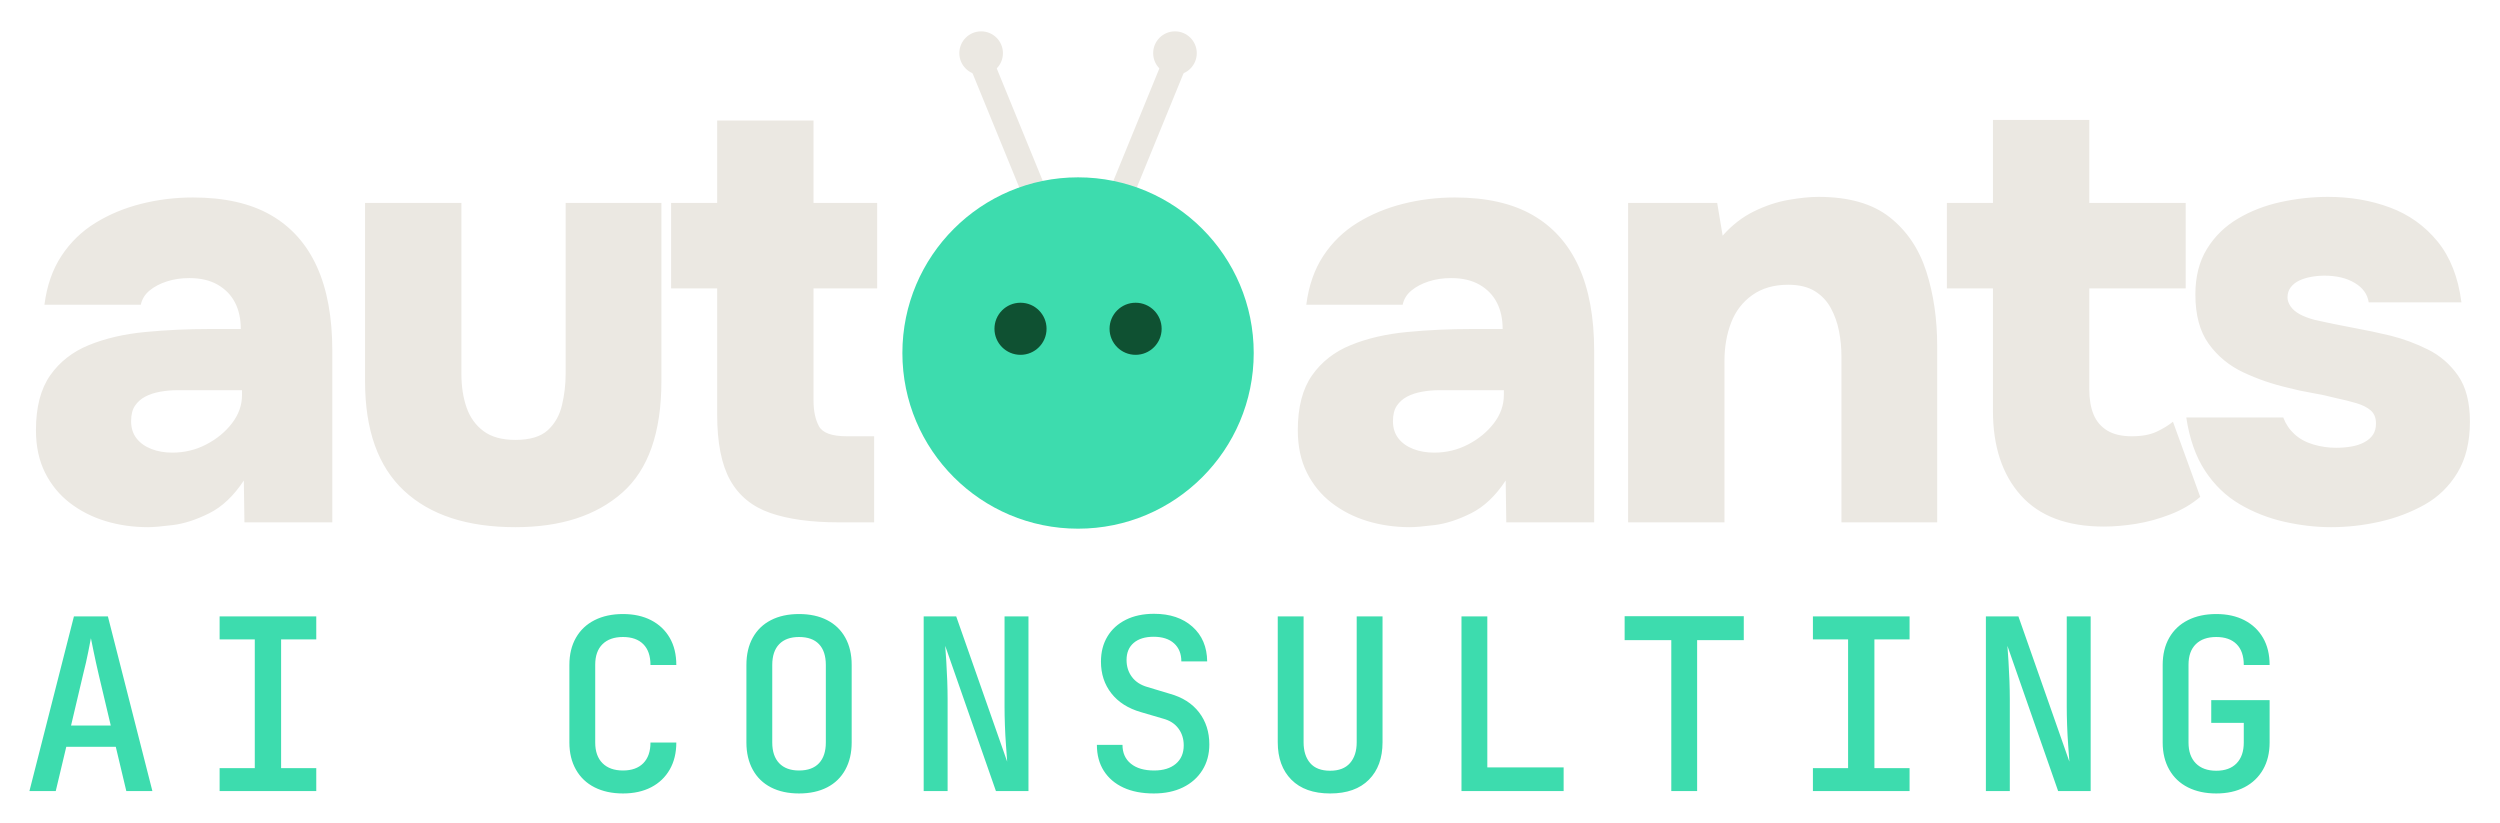
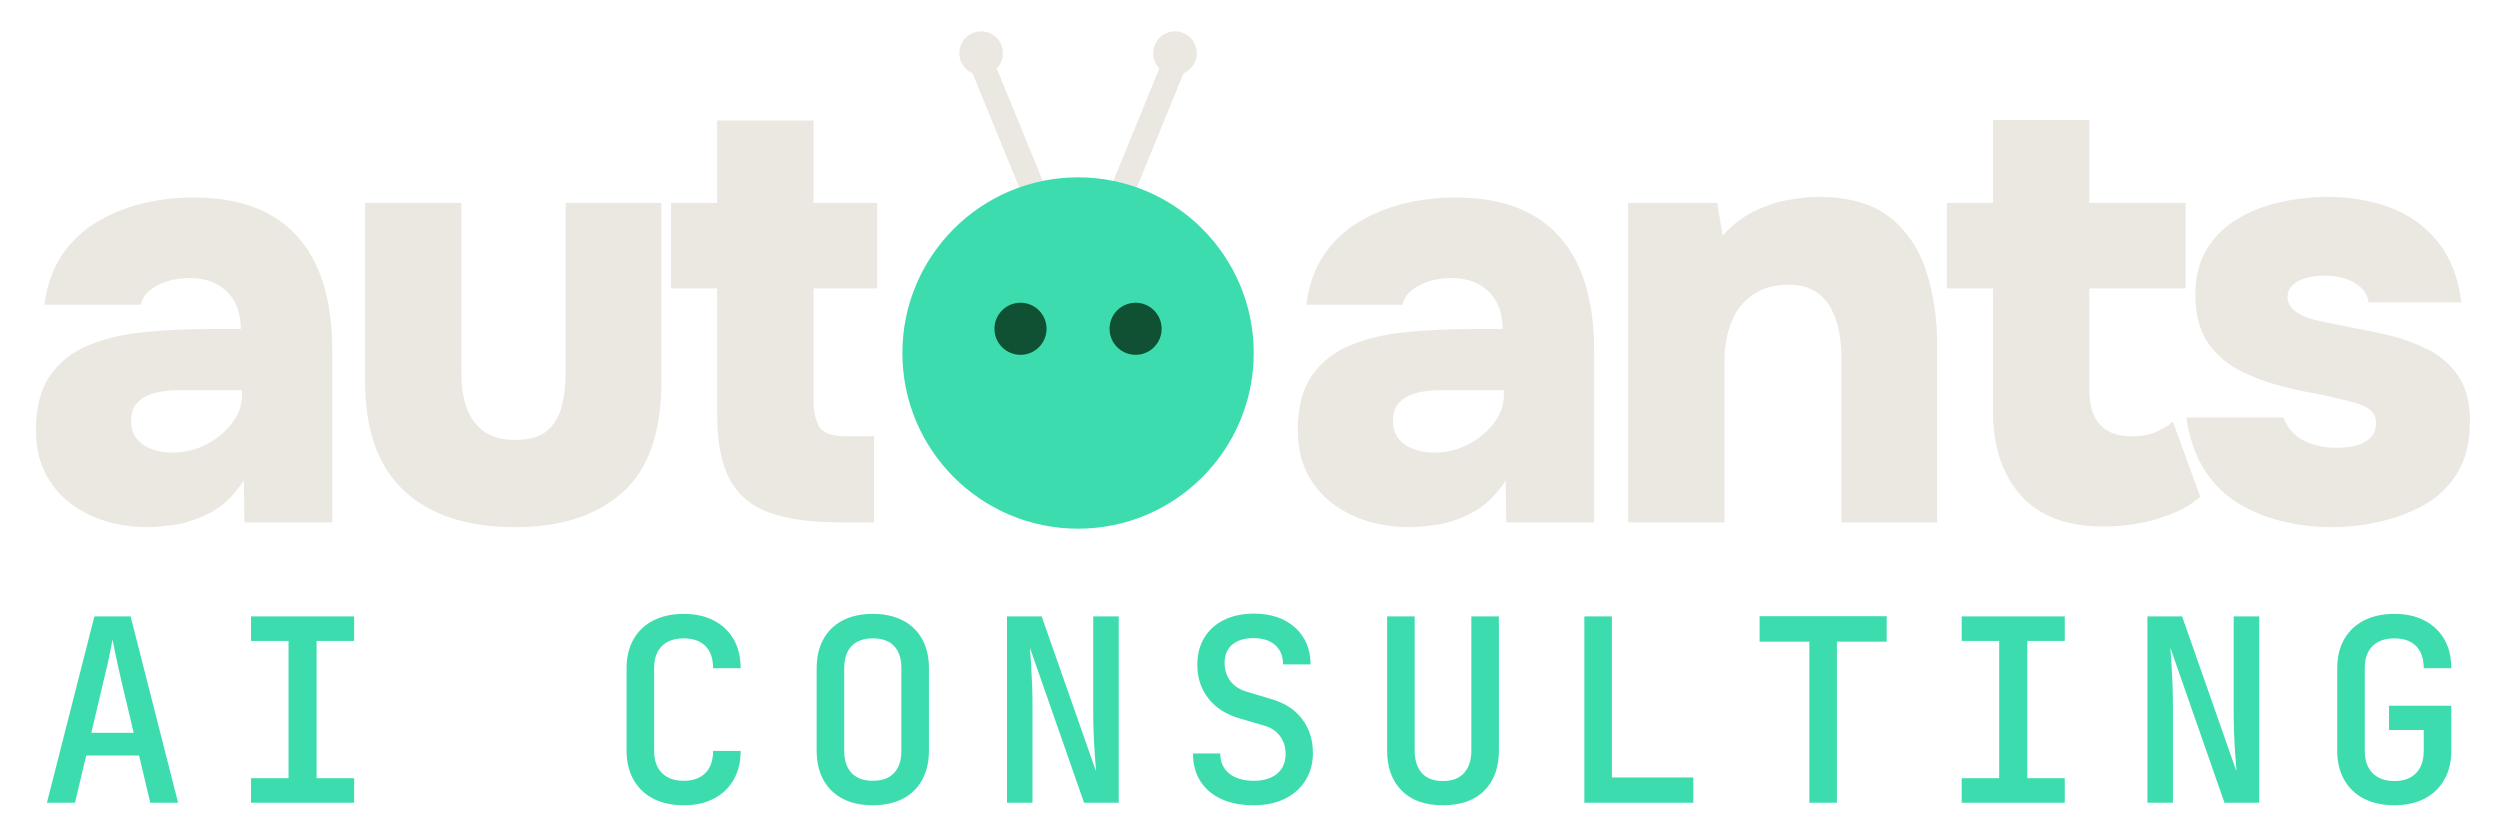
- <svg xmlns="http://www.w3.org/2000/svg" viewBox="-2.0 -2.0 313.5 103.2" role="img" aria-label="autoants, AI consulting">
+ <svg xmlns="http://www.w3.org/2000/svg" viewBox="-2.0 -2.0 313.5 104.7" role="img" aria-label="autoants, AI consulting">
  <path fill="#ebe8e2" d="M16.568 64.108Q13.756 64.108 11.248 63.348Q8.74 62.588 6.764 61.068Q4.788 59.548 3.648 57.268Q2.508 54.988 2.508 51.948Q2.508 47.616 4.294 45.07Q6.08 42.524 9.158 41.27Q12.236 40.016 16.188 39.636Q20.14 39.256 24.396 39.256H28.196Q28.196 37.356 27.474 35.95Q26.752 34.544 25.308 33.708Q23.864 32.872 21.736 32.872Q20.216 32.872 18.924 33.29Q17.632 33.708 16.758 34.43Q15.884 35.152 15.656 36.216H3.572Q4.028 32.644 5.7 30.098Q7.372 27.552 9.956 25.956Q12.54 24.36 15.694 23.562Q18.848 22.764 22.192 22.764Q28.12 22.764 31.958 24.968Q35.796 27.172 37.734 31.428Q39.672 35.684 39.672 41.992V63.5H28.652L28.576 58.256Q26.676 61.144 24.244 62.36Q21.812 63.576 19.684 63.842Q17.556 64.108 16.568 64.108ZM19.608 54.76Q21.888 54.76 23.864 53.734Q25.84 52.708 27.094 51.074Q28.348 49.44 28.348 47.54V46.932H20.14Q19.152 46.932 18.088 47.122Q17.024 47.312 16.226 47.73Q15.428 48.148 14.934 48.87Q14.44 49.592 14.44 50.808Q14.44 52.1 15.124 52.974Q15.808 53.848 16.986 54.304Q18.164 54.76 19.608 54.76Z M62.624 64.108Q53.58 64.108 48.678 59.548Q43.776 54.988 43.776 45.792V23.448H55.86V44.88Q55.86 47.236 56.506 49.098Q57.152 50.96 58.634 52.062Q60.116 53.164 62.624 53.164Q65.36 53.164 66.69 51.948Q68.02 50.732 68.476 48.794Q68.932 46.856 68.932 44.88V23.448H80.94V45.792Q80.94 55.444 76.038 59.776Q71.136 64.108 62.624 64.108Z M103.132 63.5Q97.964 63.5 94.582 62.322Q91.2 61.144 89.566 58.218Q87.932 55.292 87.932 49.972V34.164H82.156V23.448H87.932V13.112H100.016V23.448H107.996V34.164H100.016V48.224Q100.016 50.2 100.7 51.454Q101.384 52.708 104.196 52.708H107.616V63.5Z M174.804 64.108Q171.992 64.108 169.484 63.348Q166.976 62.588 165 61.068Q163.024 59.548 161.884 57.268Q160.744 54.988 160.744 51.948Q160.744 47.616 162.53 45.07Q164.316 42.524 167.394 41.27Q170.472 40.016 174.424 39.636Q178.376 39.256 182.632 39.256H186.432Q186.432 37.356 185.71 35.95Q184.988 34.544 183.544 33.708Q182.1 32.872 179.972 32.872Q178.452 32.872 177.16 33.29Q175.868 33.708 174.994 34.43Q174.12 35.152 173.892 36.216H161.808Q162.264 32.644 163.936 30.098Q165.608 27.552 168.192 25.956Q170.776 24.36 173.93 23.562Q177.084 22.764 180.428 22.764Q186.356 22.764 190.194 24.968Q194.032 27.172 195.97 31.428Q197.908 35.684 197.908 41.992V63.5H186.888L186.812 58.256Q184.912 61.144 182.48 62.36Q180.048 63.576 177.92 63.842Q175.792 64.108 174.804 64.108ZM177.844 54.76Q180.124 54.76 182.1 53.734Q184.076 52.708 185.33 51.074Q186.584 49.44 186.584 47.54V46.932H178.376Q177.388 46.932 176.324 47.122Q175.26 47.312 174.462 47.73Q173.664 48.148 173.17 48.87Q172.676 49.592 172.676 50.808Q172.676 52.1 173.36 52.974Q174.044 53.848 175.222 54.304Q176.4 54.76 177.844 54.76Z M202.164 63.5V23.448H213.336L214.02 27.552Q215.768 25.576 217.934 24.512Q220.1 23.448 222.266 23.068Q224.432 22.688 226.028 22.688Q231.728 22.688 234.958 25.234Q238.188 27.78 239.556 32.036Q240.924 36.292 240.924 41.384V63.5H228.916V42.676Q228.916 41.08 228.612 39.522Q228.308 37.964 227.586 36.634Q226.864 35.304 225.572 34.506Q224.28 33.708 222.228 33.708Q219.568 33.708 217.744 35.0Q215.92 36.292 215.084 38.458Q214.248 40.624 214.248 43.284V63.5Z M261.824 64.032Q254.908 64.032 251.412 60.118Q247.916 56.204 247.916 49.516V34.164H242.14V23.448H247.916V13.036H260V23.448H272.084V34.164H260V46.856Q260 48.68 260.532 49.972Q261.064 51.264 262.242 51.986Q263.42 52.708 265.32 52.708Q267.22 52.708 268.436 52.138Q269.652 51.568 270.488 50.884L273.908 60.308Q272.312 61.676 270.146 62.512Q267.98 63.348 265.852 63.69Q263.724 64.032 261.824 64.032Z M290.324 64.108Q287.436 64.108 284.434 63.424Q281.432 62.74 278.848 61.22Q276.264 59.7 274.516 57.04Q272.768 54.38 272.16 50.352H284.32Q284.776 51.568 285.726 52.442Q286.676 53.316 288.082 53.734Q289.488 54.152 290.932 54.152Q291.92 54.152 292.832 54.0Q293.744 53.848 294.466 53.468Q295.188 53.088 295.568 52.518Q295.948 51.948 295.948 51.112Q295.948 50.048 295.302 49.478Q294.656 48.908 293.516 48.566Q292.376 48.224 290.932 47.92Q289.488 47.54 287.93 47.274Q286.372 47.008 284.928 46.628Q281.964 45.944 279.304 44.69Q276.644 43.436 274.972 41.118Q273.3 38.8 273.3 34.924Q273.3 31.58 274.744 29.224Q276.188 26.868 278.62 25.424Q281.052 23.98 284.016 23.334Q286.98 22.688 289.944 22.688Q294.124 22.688 297.696 24.018Q301.268 25.348 303.662 28.274Q306.056 31.2 306.664 35.912H295.036Q294.808 34.392 293.288 33.48Q291.768 32.568 289.488 32.568Q288.652 32.568 287.816 32.72Q286.98 32.872 286.334 33.176Q285.688 33.48 285.27 34.012Q284.852 34.544 284.852 35.304Q284.852 35.836 285.232 36.406Q285.612 36.976 286.372 37.394Q287.132 37.812 288.272 38.116Q290.628 38.648 293.098 39.104Q295.568 39.56 297.772 40.092Q300.204 40.7 302.484 41.84Q304.764 42.98 306.246 45.108Q307.728 47.236 307.728 50.884Q307.728 54.684 306.17 57.268Q304.612 59.852 302.028 61.296Q299.444 62.74 296.404 63.424Q293.364 64.108 290.324 64.108Z" />
  <g transform="translate(109.64 -1.03) scale(0.7596069)">
    <g stroke="#ebe8e2" stroke-width="4" stroke-linecap="round">
      <path d="M24 31 15 9M38 31l9-22" />
    </g>
    <circle cx="15" cy="7.5" r="3.6" fill="#ebe8e2" />
    <circle cx="47" cy="7.5" r="3.6" fill="#ebe8e2" />
    <circle cx="31" cy="57" r="29" fill="#3ddcae" />
    <circle cx="21.5" cy="53" r="4.3" fill="#0f5132" />
    <circle cx="40.5" cy="53" r="4.3" fill="#0f5132" />
  </g>
-   <path fill="#3ddcae" d="M1.69 97.2 7.27 75.3H11.53L17.11 97.2H13.84L12.52 91.65H6.31L4.99 97.2ZM6.91 88.98H11.89L10.39 82.65Q10.0 80.97 9.745 79.725Q9.49 78.48 9.4 78.03Q9.31 78.48 9.07 79.725Q8.83 80.97 8.41 82.62ZM25.54 97.2V94.32H29.95V78.18H25.54V75.3H37.66V78.18H33.25V94.32H37.66V97.2ZM76.12 97.5Q74.08 97.5 72.565 96.735Q71.05 95.97 70.225 94.515Q69.4 93.06 69.4 91.11V81.39Q69.4 79.41 70.225 77.97Q71.05 76.53 72.565 75.765Q74.08 75 76.12 75Q78.16 75 79.66 75.78Q81.16 76.56 81.985 77.985Q82.81 79.41 82.81 81.39H79.57Q79.57 79.68 78.67 78.78Q77.77 77.88 76.12 77.88Q74.47 77.88 73.555 78.78Q72.64 79.68 72.64 81.36V91.11Q72.64 92.79 73.555 93.705Q74.47 94.62 76.12 94.62Q77.77 94.62 78.67 93.705Q79.57 92.79 79.57 91.11H82.81Q82.81 93.06 81.985 94.5Q81.16 95.94 79.66 96.72Q78.16 97.5 76.12 97.5ZM98.2 97.5Q96.16 97.5 94.675 96.735Q93.19 95.97 92.395 94.515Q91.6 93.06 91.6 91.11V81.39Q91.6 79.41 92.395 77.97Q93.19 76.53 94.675 75.765Q96.16 75 98.2 75Q100.24 75 101.725 75.765Q103.21 76.53 104.005 77.97Q104.8 79.41 104.8 81.36V91.11Q104.8 93.06 104.005 94.515Q103.21 95.97 101.725 96.735Q100.24 97.5 98.2 97.5ZM98.2 94.62Q99.85 94.62 100.705 93.705Q101.56 92.79 101.56 91.11V81.39Q101.56 79.68 100.705 78.78Q99.85 77.88 98.2 77.88Q96.58 77.88 95.71 78.78Q94.84 79.68 94.84 81.39V91.11Q94.84 92.79 95.71 93.705Q96.58 94.62 98.2 94.62ZM113.83 97.2V75.3H117.91L124.3 93.51Q124.24 92.64 124.15 91.44Q124.06 90.24 124.015 88.95Q123.97 87.66 123.97 86.61V75.3H126.97V97.2H122.89L116.53 78.99Q116.59 79.77 116.665 80.94Q116.74 82.11 116.785 83.37Q116.83 84.63 116.83 85.71V97.2ZM142.69 97.5Q140.47 97.5 138.88 96.765Q137.29 96.03 136.42 94.665Q135.55 93.3 135.55 91.41H138.76Q138.76 92.91 139.81 93.765Q140.86 94.62 142.72 94.62Q144.46 94.62 145.45 93.78Q146.44 92.94 146.44 91.47Q146.44 90.24 145.765 89.34Q145.09 88.44 143.83 88.11L141.07 87.3Q138.67 86.61 137.365 84.945Q136.06 83.28 136.06 80.97Q136.06 79.17 136.87 77.82Q137.68 76.47 139.18 75.72Q140.68 74.97 142.72 74.97Q145.72 74.97 147.535 76.59Q149.35 78.21 149.38 80.94H146.14Q146.14 79.5 145.225 78.675Q144.31 77.85 142.66 77.85Q141.07 77.85 140.17 78.615Q139.27 79.38 139.27 80.76Q139.27 81.99 139.945 82.89Q140.62 83.79 141.88 84.15L144.67 84.99Q147.07 85.65 148.36 87.33Q149.65 89.01 149.65 91.35Q149.65 93.18 148.78 94.575Q147.91 95.97 146.35 96.735Q144.79 97.5 142.69 97.5ZM164.8 97.5Q161.65 97.5 159.94 95.775Q158.23 94.05 158.23 91.08V75.3H161.47V91.08Q161.47 92.73 162.295 93.69Q163.12 94.65 164.8 94.65Q166.45 94.65 167.29 93.69Q168.13 92.73 168.13 91.08V75.3H171.37V91.08Q171.37 94.05 169.66 95.775Q167.95 97.5 164.8 97.5ZM181.27 97.2V75.3H184.51V94.23H194.08V97.2ZM207.58 97.2V78.27H201.73V75.27H216.67V78.27H210.82V97.2ZM225.34 97.2V94.32H229.75V78.18H225.34V75.3H237.46V78.18H233.05V94.32H237.46V97.2ZM247.03 97.2V75.3H251.11L257.5 93.51Q257.44 92.64 257.35 91.44Q257.26 90.24 257.215 88.95Q257.17 87.66 257.17 86.61V75.3H260.17V97.2H256.09L249.73 78.99Q249.79 79.77 249.865 80.94Q249.94 82.11 249.985 83.37Q250.03 84.63 250.03 85.71V97.2ZM275.92 97.5Q273.88 97.5 272.365 96.735Q270.85 95.97 270.025 94.515Q269.2 93.06 269.2 91.11V81.39Q269.2 79.41 270.025 77.97Q270.85 76.53 272.365 75.765Q273.88 75 275.92 75Q277.96 75 279.46 75.78Q280.96 76.56 281.785 77.985Q282.61 79.41 282.61 81.39H279.37Q279.37 79.68 278.47 78.78Q277.57 77.88 275.92 77.88Q274.27 77.88 273.355 78.78Q272.44 79.68 272.44 81.36V91.11Q272.44 92.79 273.355 93.72Q274.27 94.65 275.92 94.65Q277.57 94.65 278.47 93.72Q279.37 92.79 279.37 91.11V88.65H275.29V85.8H282.61V91.11Q282.61 93.06 281.785 94.5Q280.96 95.94 279.46 96.72Q277.96 97.5 275.92 97.5Z" />
+   <path fill="#3ddcae" d="M3.884 98.66 9.836 75.3H14.38L20.332 98.66H16.844L15.436 92.74H8.812L7.404 98.66ZM9.452 89.892H14.764L13.164 83.14Q12.748 81.348 12.476 80.02Q12.204 78.692 12.108 78.212Q12.012 78.692 11.756 80.02Q11.5 81.348 11.052 83.108ZM29.479 98.66V95.588H34.183V78.372H29.479V75.3H42.407V78.372H37.703V95.588H42.407V98.66ZM83.741 98.98Q81.565 98.98 79.949 98.164Q78.333 97.348 77.453 95.796Q76.573 94.244 76.573 92.164V81.796Q76.573 79.684 77.453 78.148Q78.333 76.612 79.949 75.796Q81.565 74.98 83.741 74.98Q85.917 74.98 87.517 75.812Q89.117 76.644 89.997 78.164Q90.877 79.684 90.877 81.796H87.421Q87.421 79.972 86.461 79.012Q85.501 78.052 83.741 78.052Q81.981 78.052 81.005 79.012Q80.029 79.972 80.029 81.764V92.164Q80.029 93.956 81.005 94.932Q81.981 95.908 83.741 95.908Q85.501 95.908 86.461 94.932Q87.421 93.956 87.421 92.164H90.877Q90.877 94.244 89.997 95.78Q89.117 97.316 87.517 98.148Q85.917 98.98 83.741 98.98ZM107.448 98.98Q105.272 98.98 103.688 98.164Q102.104 97.348 101.256 95.796Q100.408 94.244 100.408 92.164V81.796Q100.408 79.684 101.256 78.148Q102.104 76.612 103.688 75.796Q105.272 74.98 107.448 74.98Q109.624 74.98 111.208 75.796Q112.792 76.612 113.64 78.148Q114.488 79.684 114.488 81.764V92.164Q114.488 94.244 113.64 95.796Q112.792 97.348 111.208 98.164Q109.624 98.98 107.448 98.98ZM107.448 95.908Q109.208 95.908 110.12 94.932Q111.032 93.956 111.032 92.164V81.796Q111.032 79.972 110.12 79.012Q109.208 78.052 107.448 78.052Q105.72 78.052 104.792 79.012Q103.864 79.972 103.864 81.796V92.164Q103.864 93.956 104.792 94.932Q105.72 95.908 107.448 95.908ZM124.275 98.66V75.3H128.627L135.443 94.724Q135.379 93.796 135.283 92.516Q135.187 91.236 135.139 89.86Q135.091 88.484 135.091 87.364V75.3H138.291V98.66H133.939L127.155 79.236Q127.219 80.068 127.299 81.316Q127.379 82.564 127.427 83.908Q127.475 85.252 127.475 86.404V98.66ZM155.214 98.98Q152.846 98.98 151.15 98.196Q149.454 97.412 148.526 95.956Q147.598 94.5 147.598 92.484H151.022Q151.022 94.084 152.142 94.996Q153.262 95.908 155.246 95.908Q157.102 95.908 158.158 95.012Q159.214 94.116 159.214 92.548Q159.214 91.236 158.494 90.276Q157.774 89.316 156.43 88.964L153.486 88.1Q150.926 87.364 149.534 85.588Q148.142 83.812 148.142 81.348Q148.142 79.428 149.006 77.988Q149.87 76.548 151.47 75.748Q153.07 74.948 155.246 74.948Q158.446 74.948 160.382 76.676Q162.318 78.404 162.35 81.316H158.894Q158.894 79.78 157.918 78.9Q156.942 78.02 155.182 78.02Q153.486 78.02 152.526 78.836Q151.566 79.652 151.566 81.124Q151.566 82.436 152.286 83.396Q153.006 84.356 154.35 84.74L157.326 85.636Q159.886 86.34 161.262 88.132Q162.638 89.924 162.638 92.42Q162.638 94.372 161.71 95.86Q160.782 97.348 159.118 98.164Q157.454 98.98 155.214 98.98ZM178.953 98.98Q175.593 98.98 173.769 97.14Q171.945 95.3 171.945 92.132V75.3H175.401V92.132Q175.401 93.892 176.281 94.916Q177.161 95.94 178.953 95.94Q180.713 95.94 181.609 94.916Q182.505 93.892 182.505 92.132V75.3H185.961V92.132Q185.961 95.3 184.137 97.14Q182.313 98.98 178.953 98.98ZM196.676 98.66V75.3H200.132V95.492H210.34V98.66ZM224.895 98.66V78.468H218.655V75.268H234.591V78.468H228.351V98.66ZM243.994 98.66V95.588H248.698V78.372H243.994V75.3H256.922V78.372H252.218V95.588H256.922V98.66ZM267.285 98.66V75.3H271.637L278.453 94.724Q278.389 93.796 278.293 92.516Q278.197 91.236 278.149 89.86Q278.101 88.484 278.101 87.364V75.3H281.301V98.66H276.949L270.165 79.236Q270.229 80.068 270.309 81.316Q270.389 82.564 270.437 83.908Q270.485 85.252 270.485 86.404V98.66ZM298.256 98.98Q296.08 98.98 294.464 98.164Q292.848 97.348 291.968 95.796Q291.088 94.244 291.088 92.164V81.796Q291.088 79.684 291.968 78.148Q292.848 76.612 294.464 75.796Q296.08 74.98 298.256 74.98Q300.432 74.98 302.032 75.812Q303.632 76.644 304.512 78.164Q305.392 79.684 305.392 81.796H301.936Q301.936 79.972 300.976 79.012Q300.016 78.052 298.256 78.052Q296.496 78.052 295.52 79.012Q294.544 79.972 294.544 81.764V92.164Q294.544 93.956 295.52 94.948Q296.496 95.94 298.256 95.94Q300.016 95.94 300.976 94.948Q301.936 93.956 301.936 92.164V89.54H297.584V86.5H305.392V92.164Q305.392 94.244 304.512 95.78Q303.632 97.316 302.032 98.148Q300.432 98.98 298.256 98.98Z" />
</svg>
